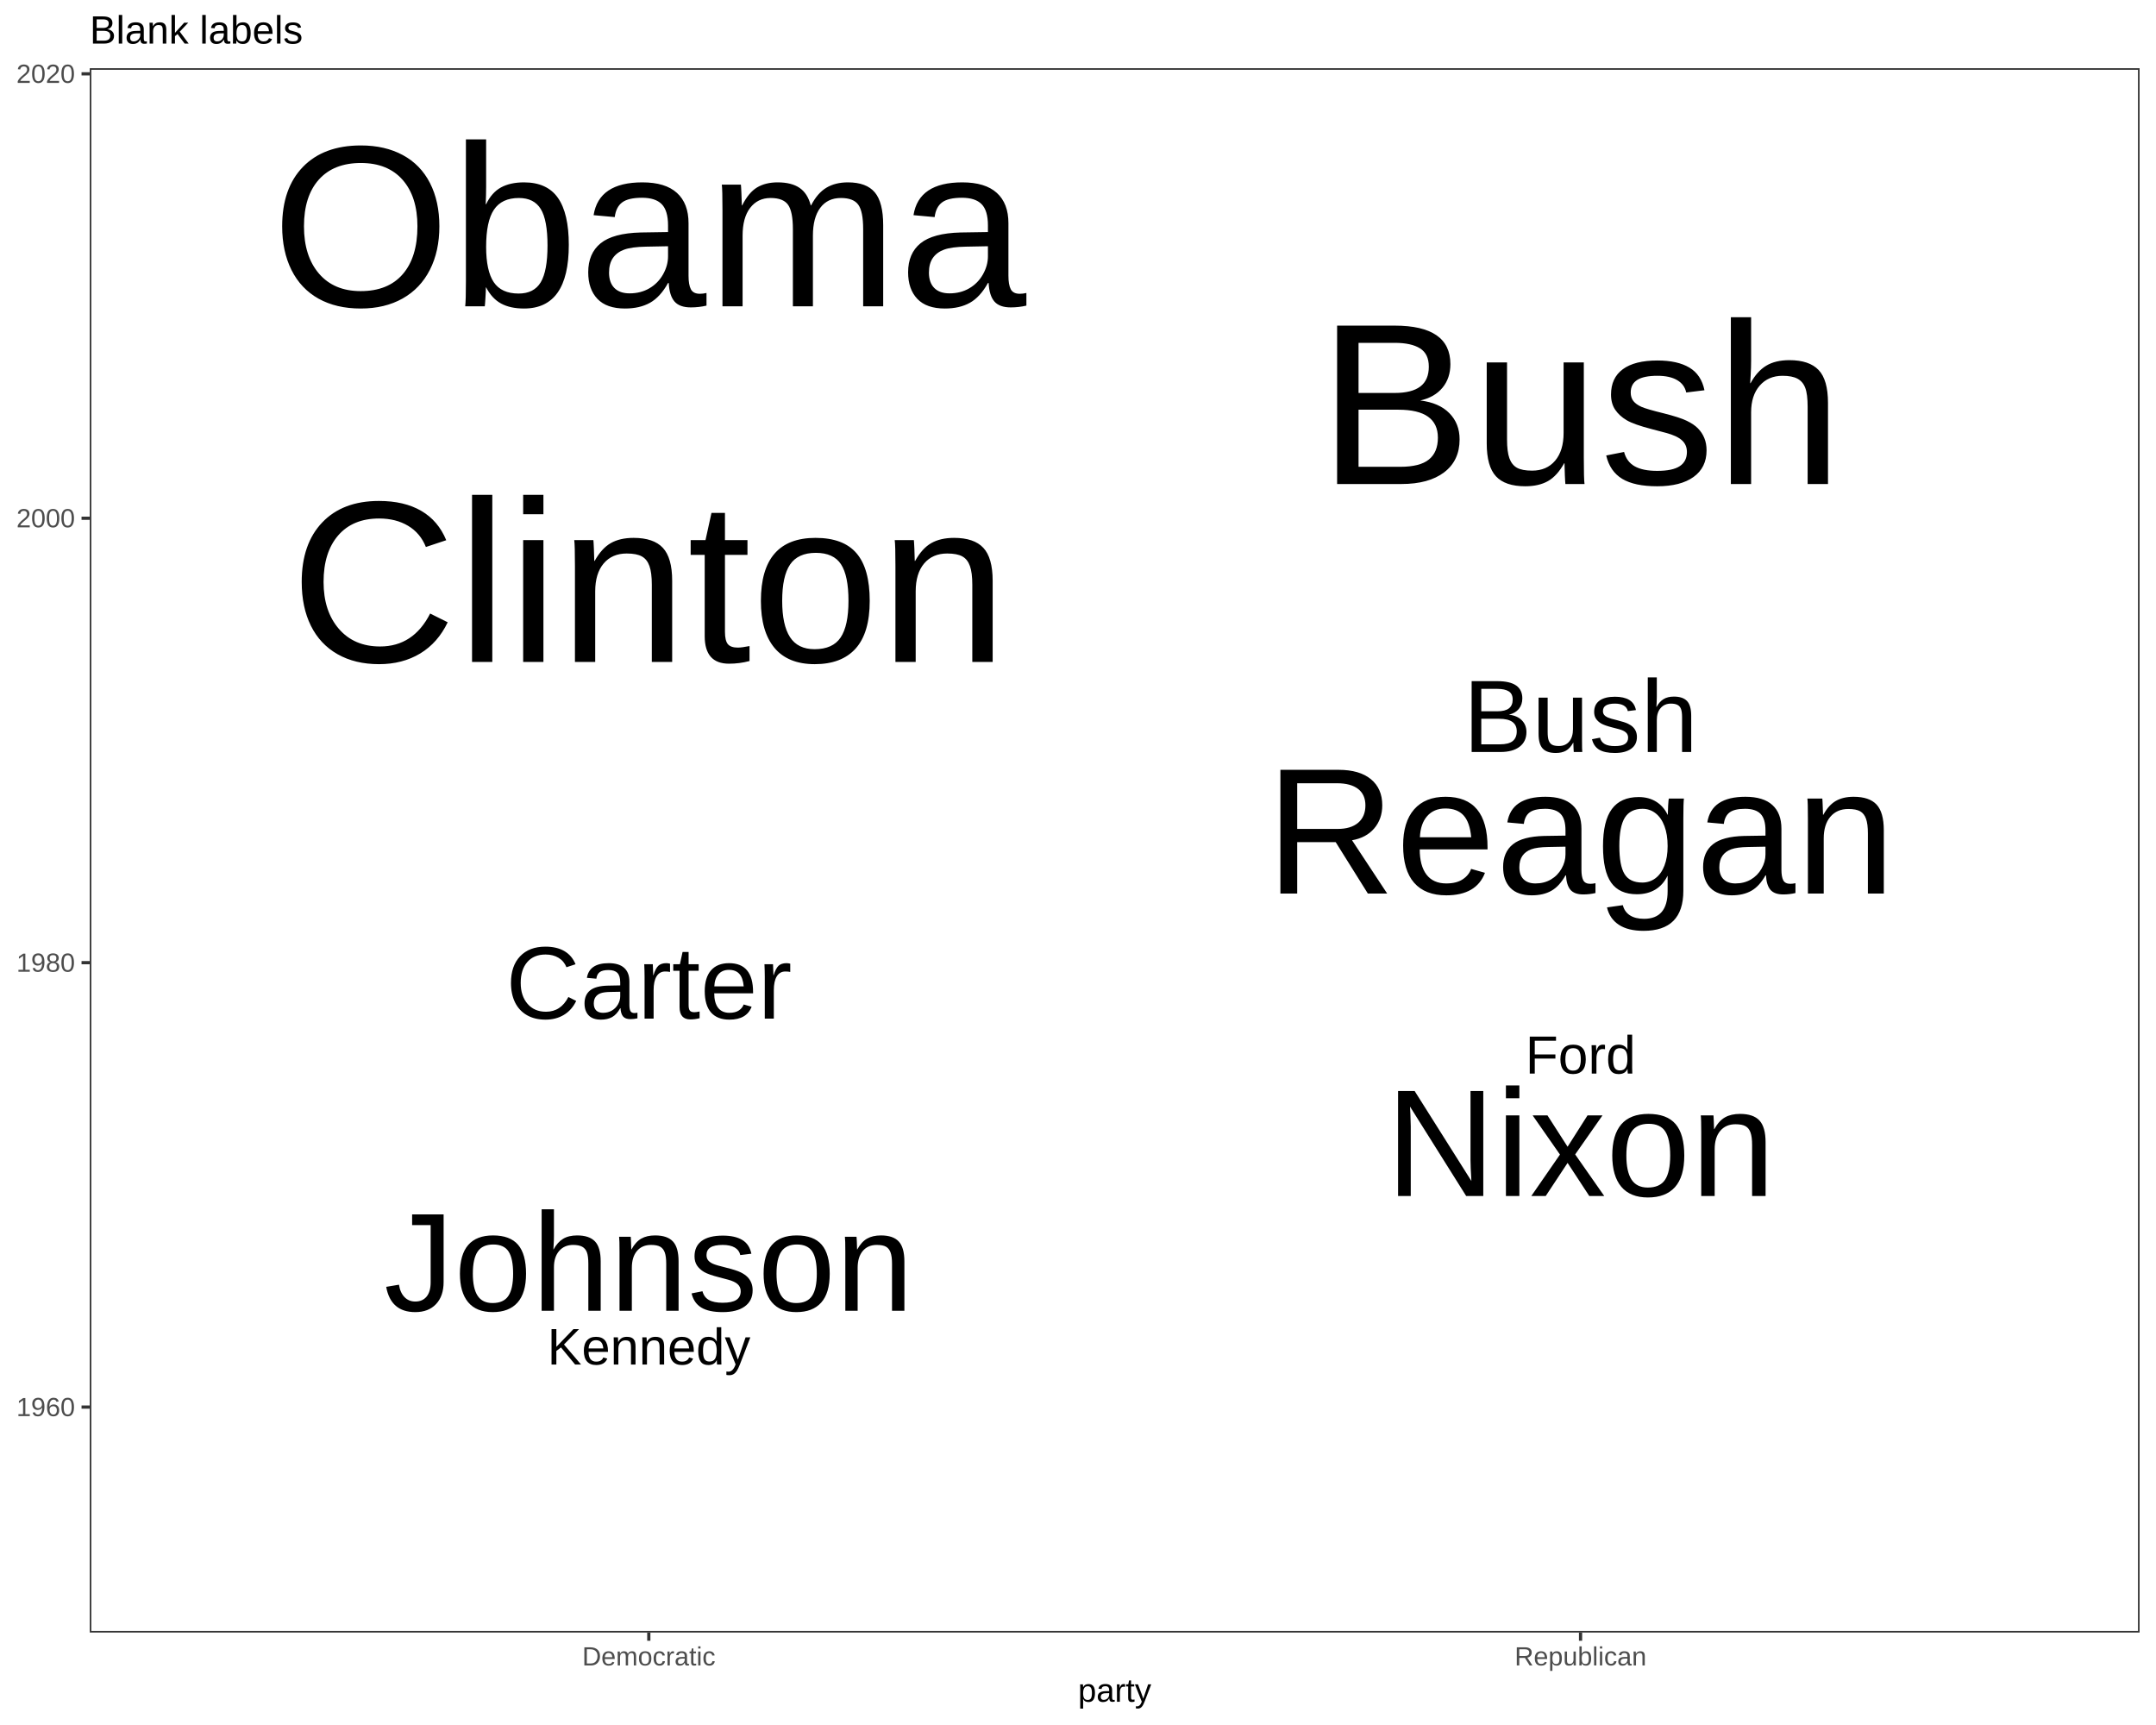
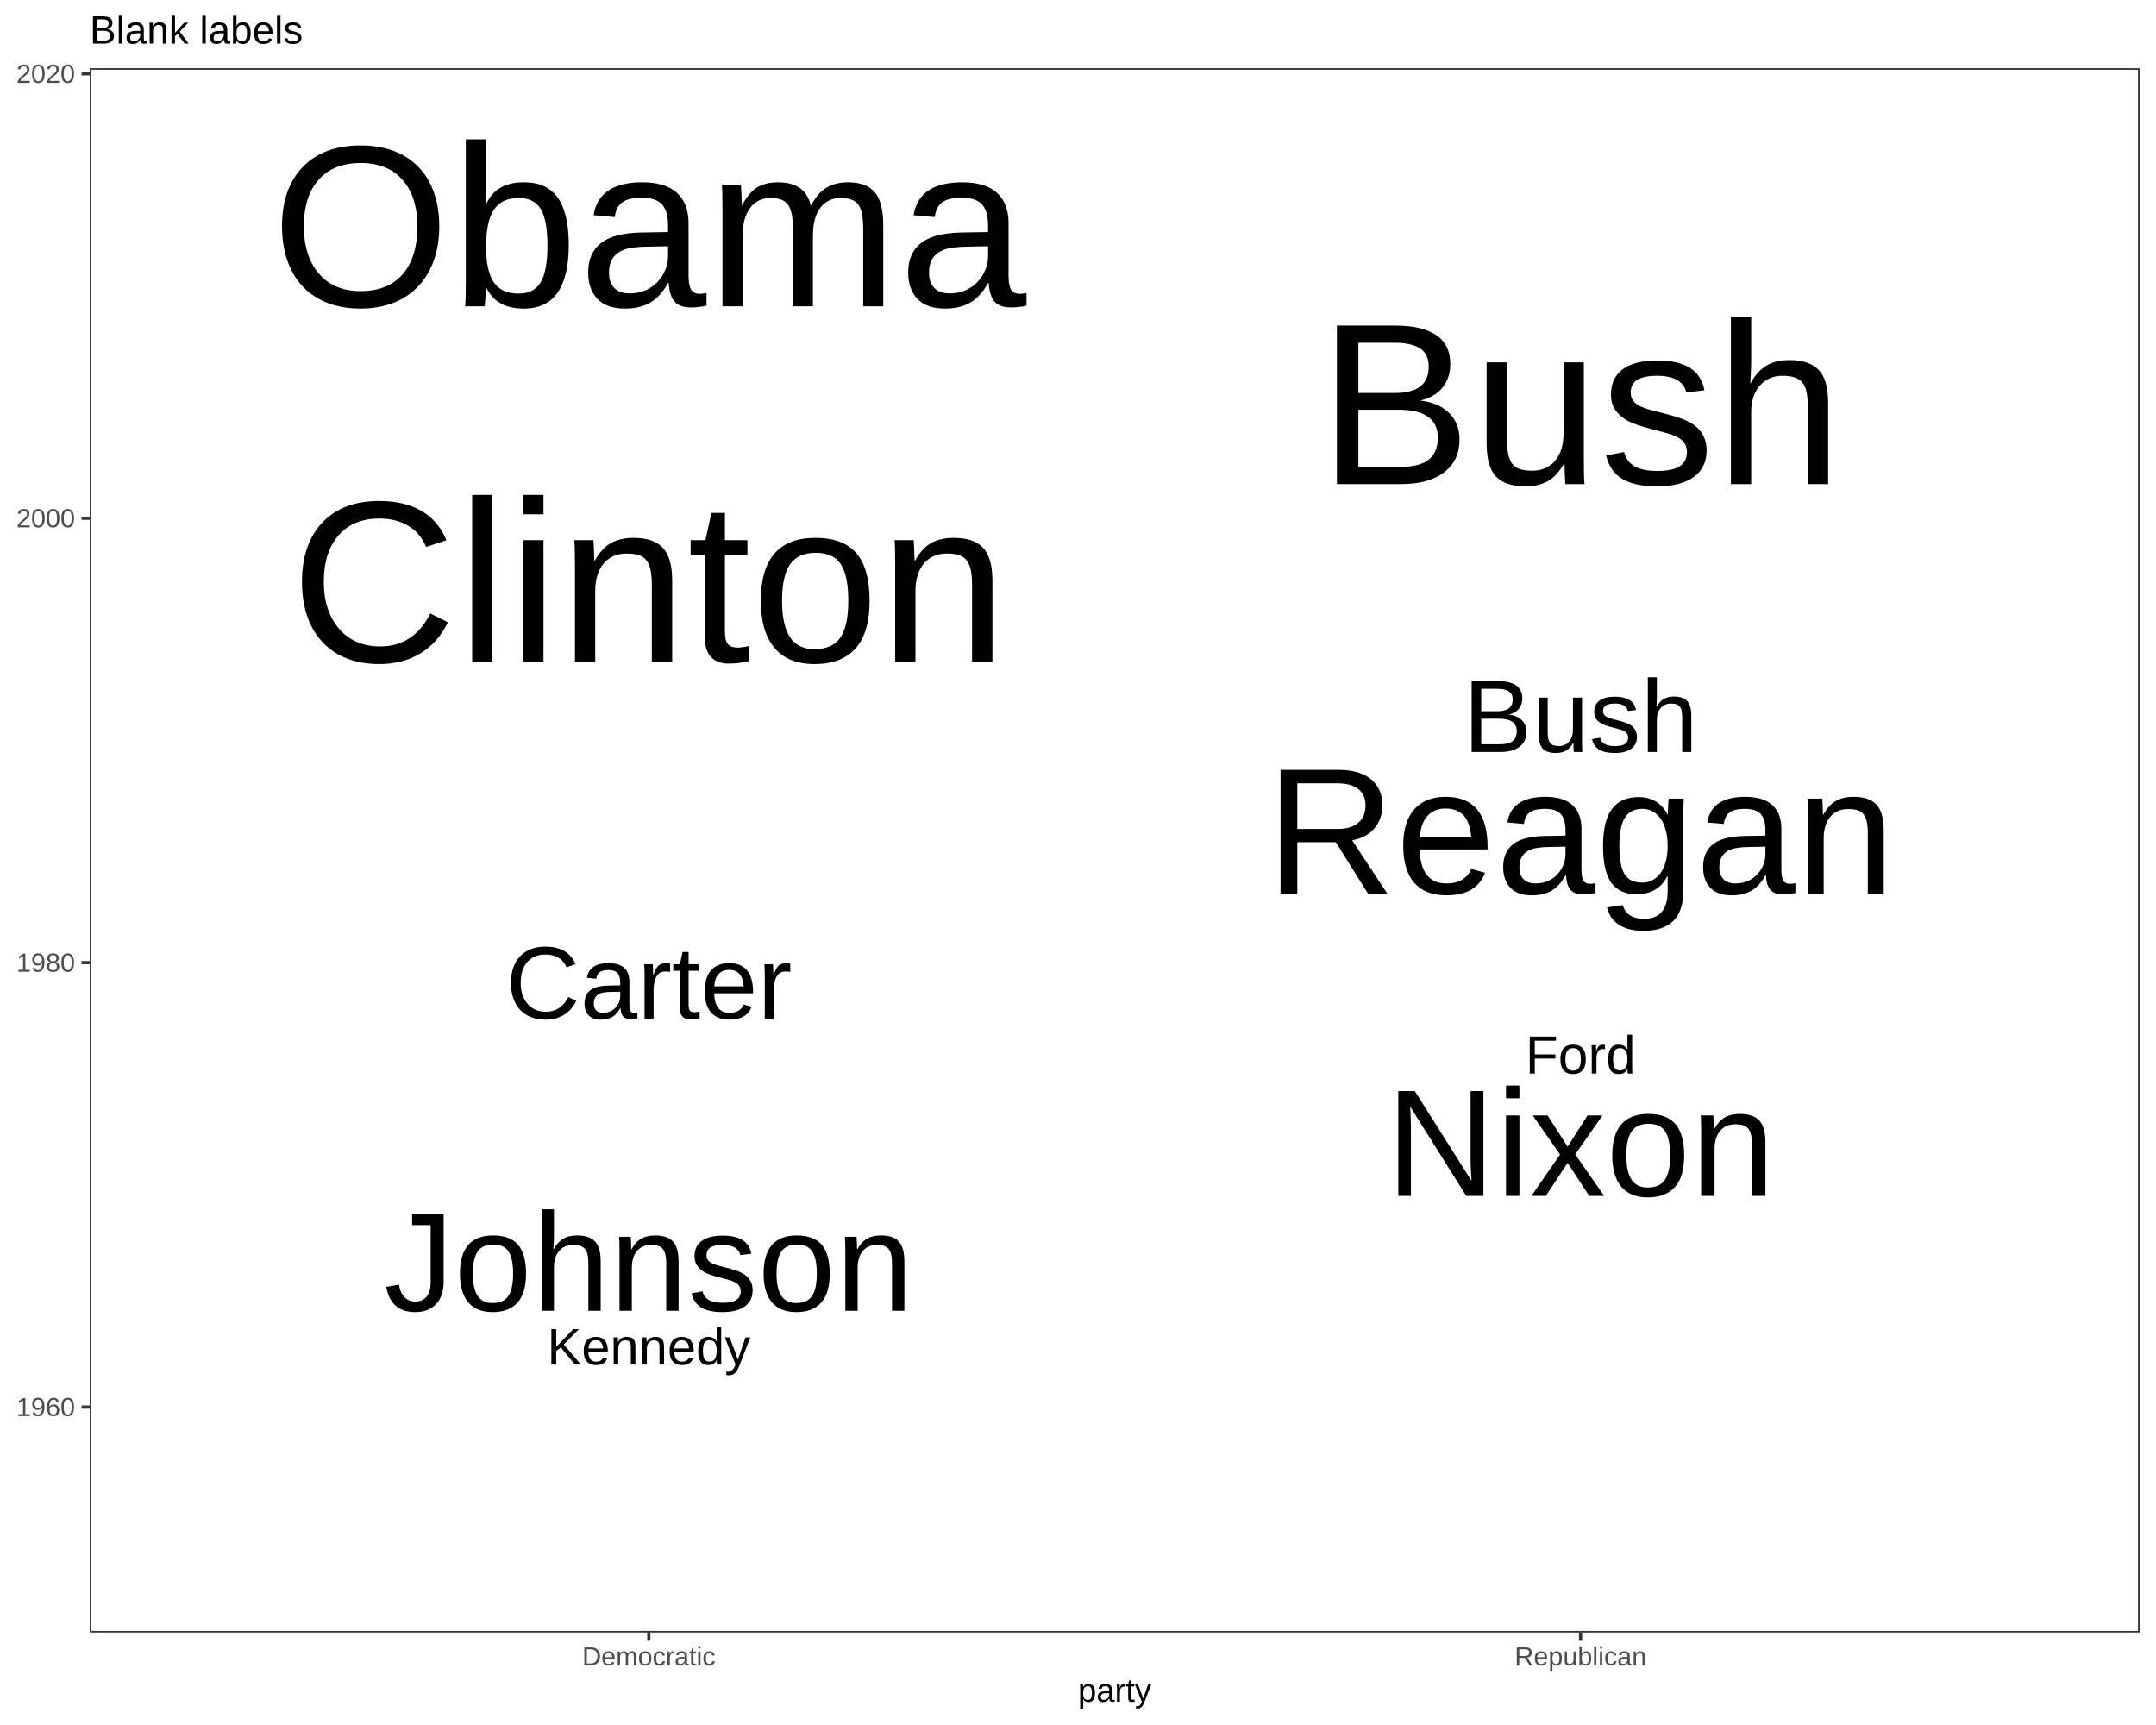
<svg xmlns="http://www.w3.org/2000/svg" viewBox="0 0 720.00 576.00">
  <defs>
    <style type="text/css">
    line, polyline, polygon, path, rect, circle {
      fill: none;
      stroke: #000000;
      stroke-linecap: round;
      stroke-linejoin: round;
      stroke-miterlimit: 10.00;
    }
  </style>
  </defs>
  <rect width="100%" height="100%" style="stroke: none; fill: #FFFFFF;" />
  <rect x="0.00" y="0.00" width="720.00" height="576.00" style="stroke-width: 1.07; stroke: #FFFFFF; fill: #FFFFFF;" />
  <defs>
    <clipPath id="cpMjkuOTd8NzE0LjUyfDU0NS4xM3wyMi43Nw==">
      <rect x="29.97" y="22.77" width="684.55" height="522.36" />
    </clipPath>
  </defs>
  <rect x="29.97" y="22.77" width="684.55" height="522.36" style="stroke-width: 1.07; stroke: none; fill: #FFFFFF;" clip-path="url(#cpMjkuOTd8NzE0LjUyfDU0NS4xM3wyMi43Nw==)" />
  <g clip-path="url(#cpMjkuOTd8NzE0LjUyfDU0NS4xM3wyMi43Nw==)">
-     <text x="182.78" y="455.63" style="font-size: 17.18px; font-family: Liberation Sans;" textLength="67.78px" lengthAdjust="spacingAndGlyphs">Kennedy</text>
+     <text x="182.73" y="455.64" style="font-size: 17.19px; font-family: Liberation Sans;" textLength="67.88px" lengthAdjust="spacingAndGlyphs">Kennedy</text>
  </g>
  <g clip-path="url(#cpMjkuOTd8NzE0LjUyfDU0NS4xM3wyMi43Nw==)">
    <text x="128.24" y="437.68" style="font-size: 46.77px; font-family: Liberation Sans;" textLength="176.86px" lengthAdjust="spacingAndGlyphs">Johnson</text>
  </g>
  <g clip-path="url(#cpMjkuOTd8NzE0LjUyfDU0NS4xM3wyMi43Nw==)">
-     <text x="462.72" y="399.35" style="font-size: 50.93px; font-family: Liberation Sans;" textLength="130.22px" lengthAdjust="spacingAndGlyphs">Nixon</text>
+     <text x="462.79" y="399.33" style="font-size: 50.88px; font-family: Liberation Sans;" textLength="130.06px" lengthAdjust="spacingAndGlyphs">Nixon</text>
  </g>
  <g clip-path="url(#cpMjkuOTd8NzE0LjUyfDU0NS4xM3wyMi43Nw==)">
    <text x="509.40" y="358.48" style="font-size: 17.93px; font-family: Liberation Sans;" textLength="36.86px" lengthAdjust="spacingAndGlyphs">Ford</text>
  </g>
  <g clip-path="url(#cpMjkuOTd8NzE0LjUyfDU0NS4xM3wyMi43Nw==)">
    <text x="168.89" y="340.13" style="font-size: 34.40px; font-family: Liberation Sans;" textLength="95.55px" lengthAdjust="spacingAndGlyphs">Carter</text>
  </g>
  <g clip-path="url(#cpMjkuOTd8NzE0LjUyfDU0NS4xM3wyMi43Nw==)">
-     <text x="422.67" y="298.37" style="font-size: 60.04px; font-family: Liberation Sans;" textLength="210.31px" lengthAdjust="spacingAndGlyphs">Reagan</text>
+     <text x="422.72" y="298.37" style="font-size: 60.02px; font-family: Liberation Sans;" textLength="210.22px" lengthAdjust="spacingAndGlyphs">Reagan</text>
  </g>
  <g clip-path="url(#cpMjkuOTd8NzE0LjUyfDU0NS4xM3wyMi43Nw==)">
-     <text x="488.65" y="251.10" style="font-size: 34.38px; font-family: Liberation Sans;" textLength="78.36px" lengthAdjust="spacingAndGlyphs">Bush</text>
+     <text x="488.63" y="251.10" style="font-size: 34.40px; font-family: Liberation Sans;" textLength="78.39px" lengthAdjust="spacingAndGlyphs">Bush</text>
  </g>
  <g clip-path="url(#cpMjkuOTd8NzE0LjUyfDU0NS4xM3wyMi43Nw==)">
-     <text x="96.85" y="221.02" style="font-size: 76.99px; font-family: Liberation Sans;" textLength="239.64px" lengthAdjust="spacingAndGlyphs">Clinton</text>
+     <text x="96.94" y="221.00" style="font-size: 76.93px; font-family: Liberation Sans;" textLength="239.45px" lengthAdjust="spacingAndGlyphs">Clinton</text>
  </g>
  <g clip-path="url(#cpMjkuOTd8NzE0LjUyfDU0NS4xM3wyMi43Nw==)">
-     <text x="440.22" y="161.62" style="font-size: 76.88px; font-family: Liberation Sans;" textLength="175.22px" lengthAdjust="spacingAndGlyphs">Bush</text>
+     <text x="440.15" y="161.64" style="font-size: 76.93px; font-family: Liberation Sans;" textLength="175.34px" lengthAdjust="spacingAndGlyphs">Bush</text>
  </g>
  <g clip-path="url(#cpMjkuOTd8NzE0LjUyfDU0NS4xM3wyMi43Nw==)">
-     <text x="90.59" y="102.27" style="font-size: 76.90px; font-family: Liberation Sans;" textLength="252.16px" lengthAdjust="spacingAndGlyphs">Obama</text>
+     <text x="90.54" y="102.28" style="font-size: 76.93px; font-family: Liberation Sans;" textLength="252.25px" lengthAdjust="spacingAndGlyphs">Obama</text>
  </g>
  <rect x="29.97" y="22.77" width="684.55" height="522.36" style="stroke-width: 1.07; stroke: #333333;" clip-path="url(#cpMjkuOTd8NzE0LjUyfDU0NS4xM3wyMi43Nw==)" />
  <defs>
    <clipPath id="cpMC4wMHw3MjAuMDB8NTc2LjAwfDAuMDA=">
      <rect x="0.00" y="0.00" width="720.00" height="576.00" />
    </clipPath>
  </defs>
  <g clip-path="url(#cpMC4wMHw3MjAuMDB8NTc2LjAwfDAuMDA=)">
    <text x="5.48" y="472.87" style="font-size: 8.80px; fill: #4D4D4D; font-family: Liberation Sans;" textLength="19.56px" lengthAdjust="spacingAndGlyphs">1960</text>
  </g>
  <g clip-path="url(#cpMC4wMHw3MjAuMDB8NTc2LjAwfDAuMDA=)">
    <text x="5.48" y="324.48" style="font-size: 8.80px; fill: #4D4D4D; font-family: Liberation Sans;" textLength="19.56px" lengthAdjust="spacingAndGlyphs">1980</text>
  </g>
  <g clip-path="url(#cpMC4wMHw3MjAuMDB8NTc2LjAwfDAuMDA=)">
    <text x="5.48" y="176.08" style="font-size: 8.80px; fill: #4D4D4D; font-family: Liberation Sans;" textLength="19.56px" lengthAdjust="spacingAndGlyphs">2000</text>
  </g>
  <g clip-path="url(#cpMC4wMHw3MjAuMDB8NTc2LjAwfDAuMDA=)">
    <text x="5.48" y="27.68" style="font-size: 8.80px; fill: #4D4D4D; font-family: Liberation Sans;" textLength="19.56px" lengthAdjust="spacingAndGlyphs">2020</text>
  </g>
  <polyline points="27.23,469.85 29.97,469.85 " style="stroke-width: 1.07; stroke: #333333; stroke-linecap: butt;" clip-path="url(#cpMC4wMHw3MjAuMDB8NTc2LjAwfDAuMDA=)" />
  <polyline points="27.23,321.45 29.97,321.45 " style="stroke-width: 1.07; stroke: #333333; stroke-linecap: butt;" clip-path="url(#cpMC4wMHw3MjAuMDB8NTc2LjAwfDAuMDA=)" />
  <polyline points="27.23,173.05 29.97,173.05 " style="stroke-width: 1.07; stroke: #333333; stroke-linecap: butt;" clip-path="url(#cpMC4wMHw3MjAuMDB8NTc2LjAwfDAuMDA=)" />
  <polyline points="27.23,24.66 29.97,24.66 " style="stroke-width: 1.07; stroke: #333333; stroke-linecap: butt;" clip-path="url(#cpMC4wMHw3MjAuMDB8NTc2LjAwfDAuMDA=)" />
  <polyline points="216.67,547.87 216.67,545.13 " style="stroke-width: 1.07; stroke: #333333; stroke-linecap: butt;" clip-path="url(#cpMC4wMHw3MjAuMDB8NTc2LjAwfDAuMDA=)" />
  <polyline points="527.83,547.87 527.83,545.13 " style="stroke-width: 1.07; stroke: #333333; stroke-linecap: butt;" clip-path="url(#cpMC4wMHw3MjAuMDB8NTc2LjAwfDAuMDA=)" />
  <g clip-path="url(#cpMC4wMHw3MjAuMDB8NTc2LjAwfDAuMDA=)">
    <text x="194.43" y="556.11" style="font-size: 8.80px; fill: #4D4D4D; font-family: Liberation Sans;" textLength="44.48px" lengthAdjust="spacingAndGlyphs">Democratic</text>
  </g>
  <g clip-path="url(#cpMC4wMHw3MjAuMDB8NTc2LjAwfDAuMDA=)">
    <text x="505.82" y="556.11" style="font-size: 8.80px; fill: #4D4D4D; font-family: Liberation Sans;" textLength="44.02px" lengthAdjust="spacingAndGlyphs">Republican</text>
  </g>
  <g clip-path="url(#cpMC4wMHw3MjAuMDB8NTc2LjAwfDAuMDA=)">
    <text x="360.01" y="568.24" style="font-size: 11.00px; font-family: Liberation Sans;" textLength="24.47px" lengthAdjust="spacingAndGlyphs">party</text>
  </g>
  <g clip-path="url(#cpMC4wMHw3MjAuMDB8NTc2LjAwfDAuMDA=)">
    <text x="29.97" y="14.56" style="font-size: 13.20px; font-family: Liberation Sans;" textLength="71.09px" lengthAdjust="spacingAndGlyphs">Blank labels</text>
  </g>
</svg>
